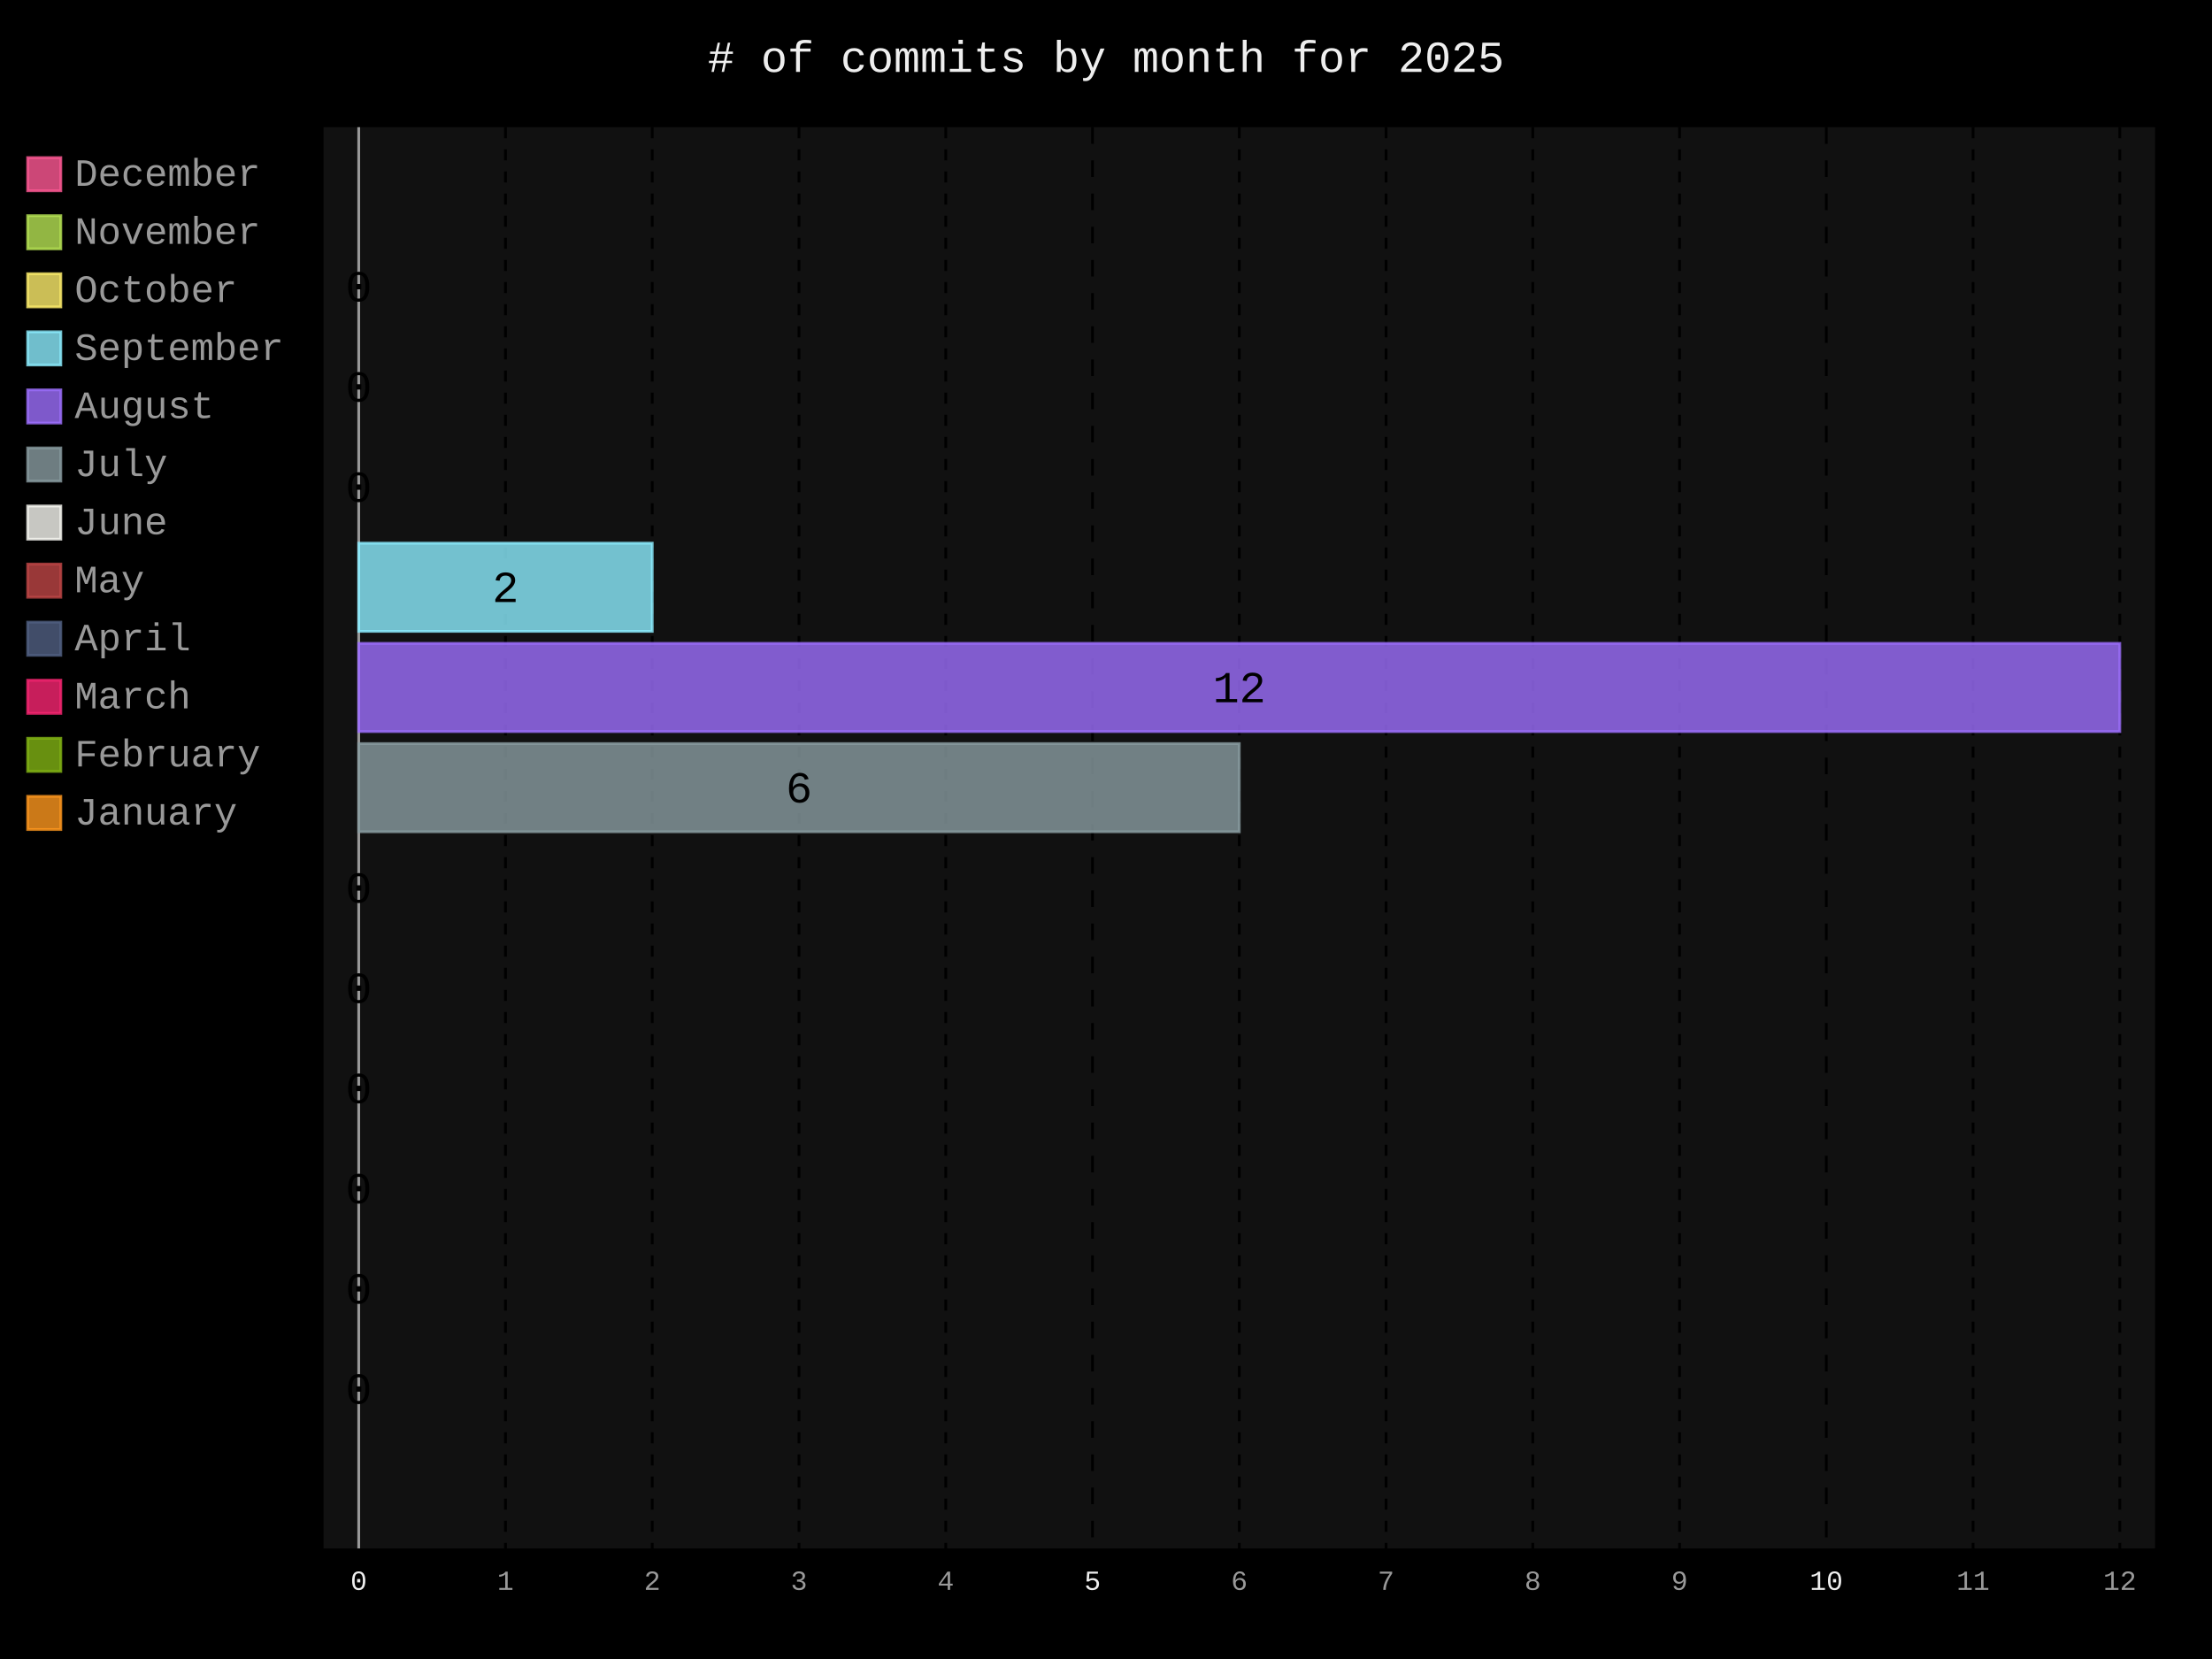
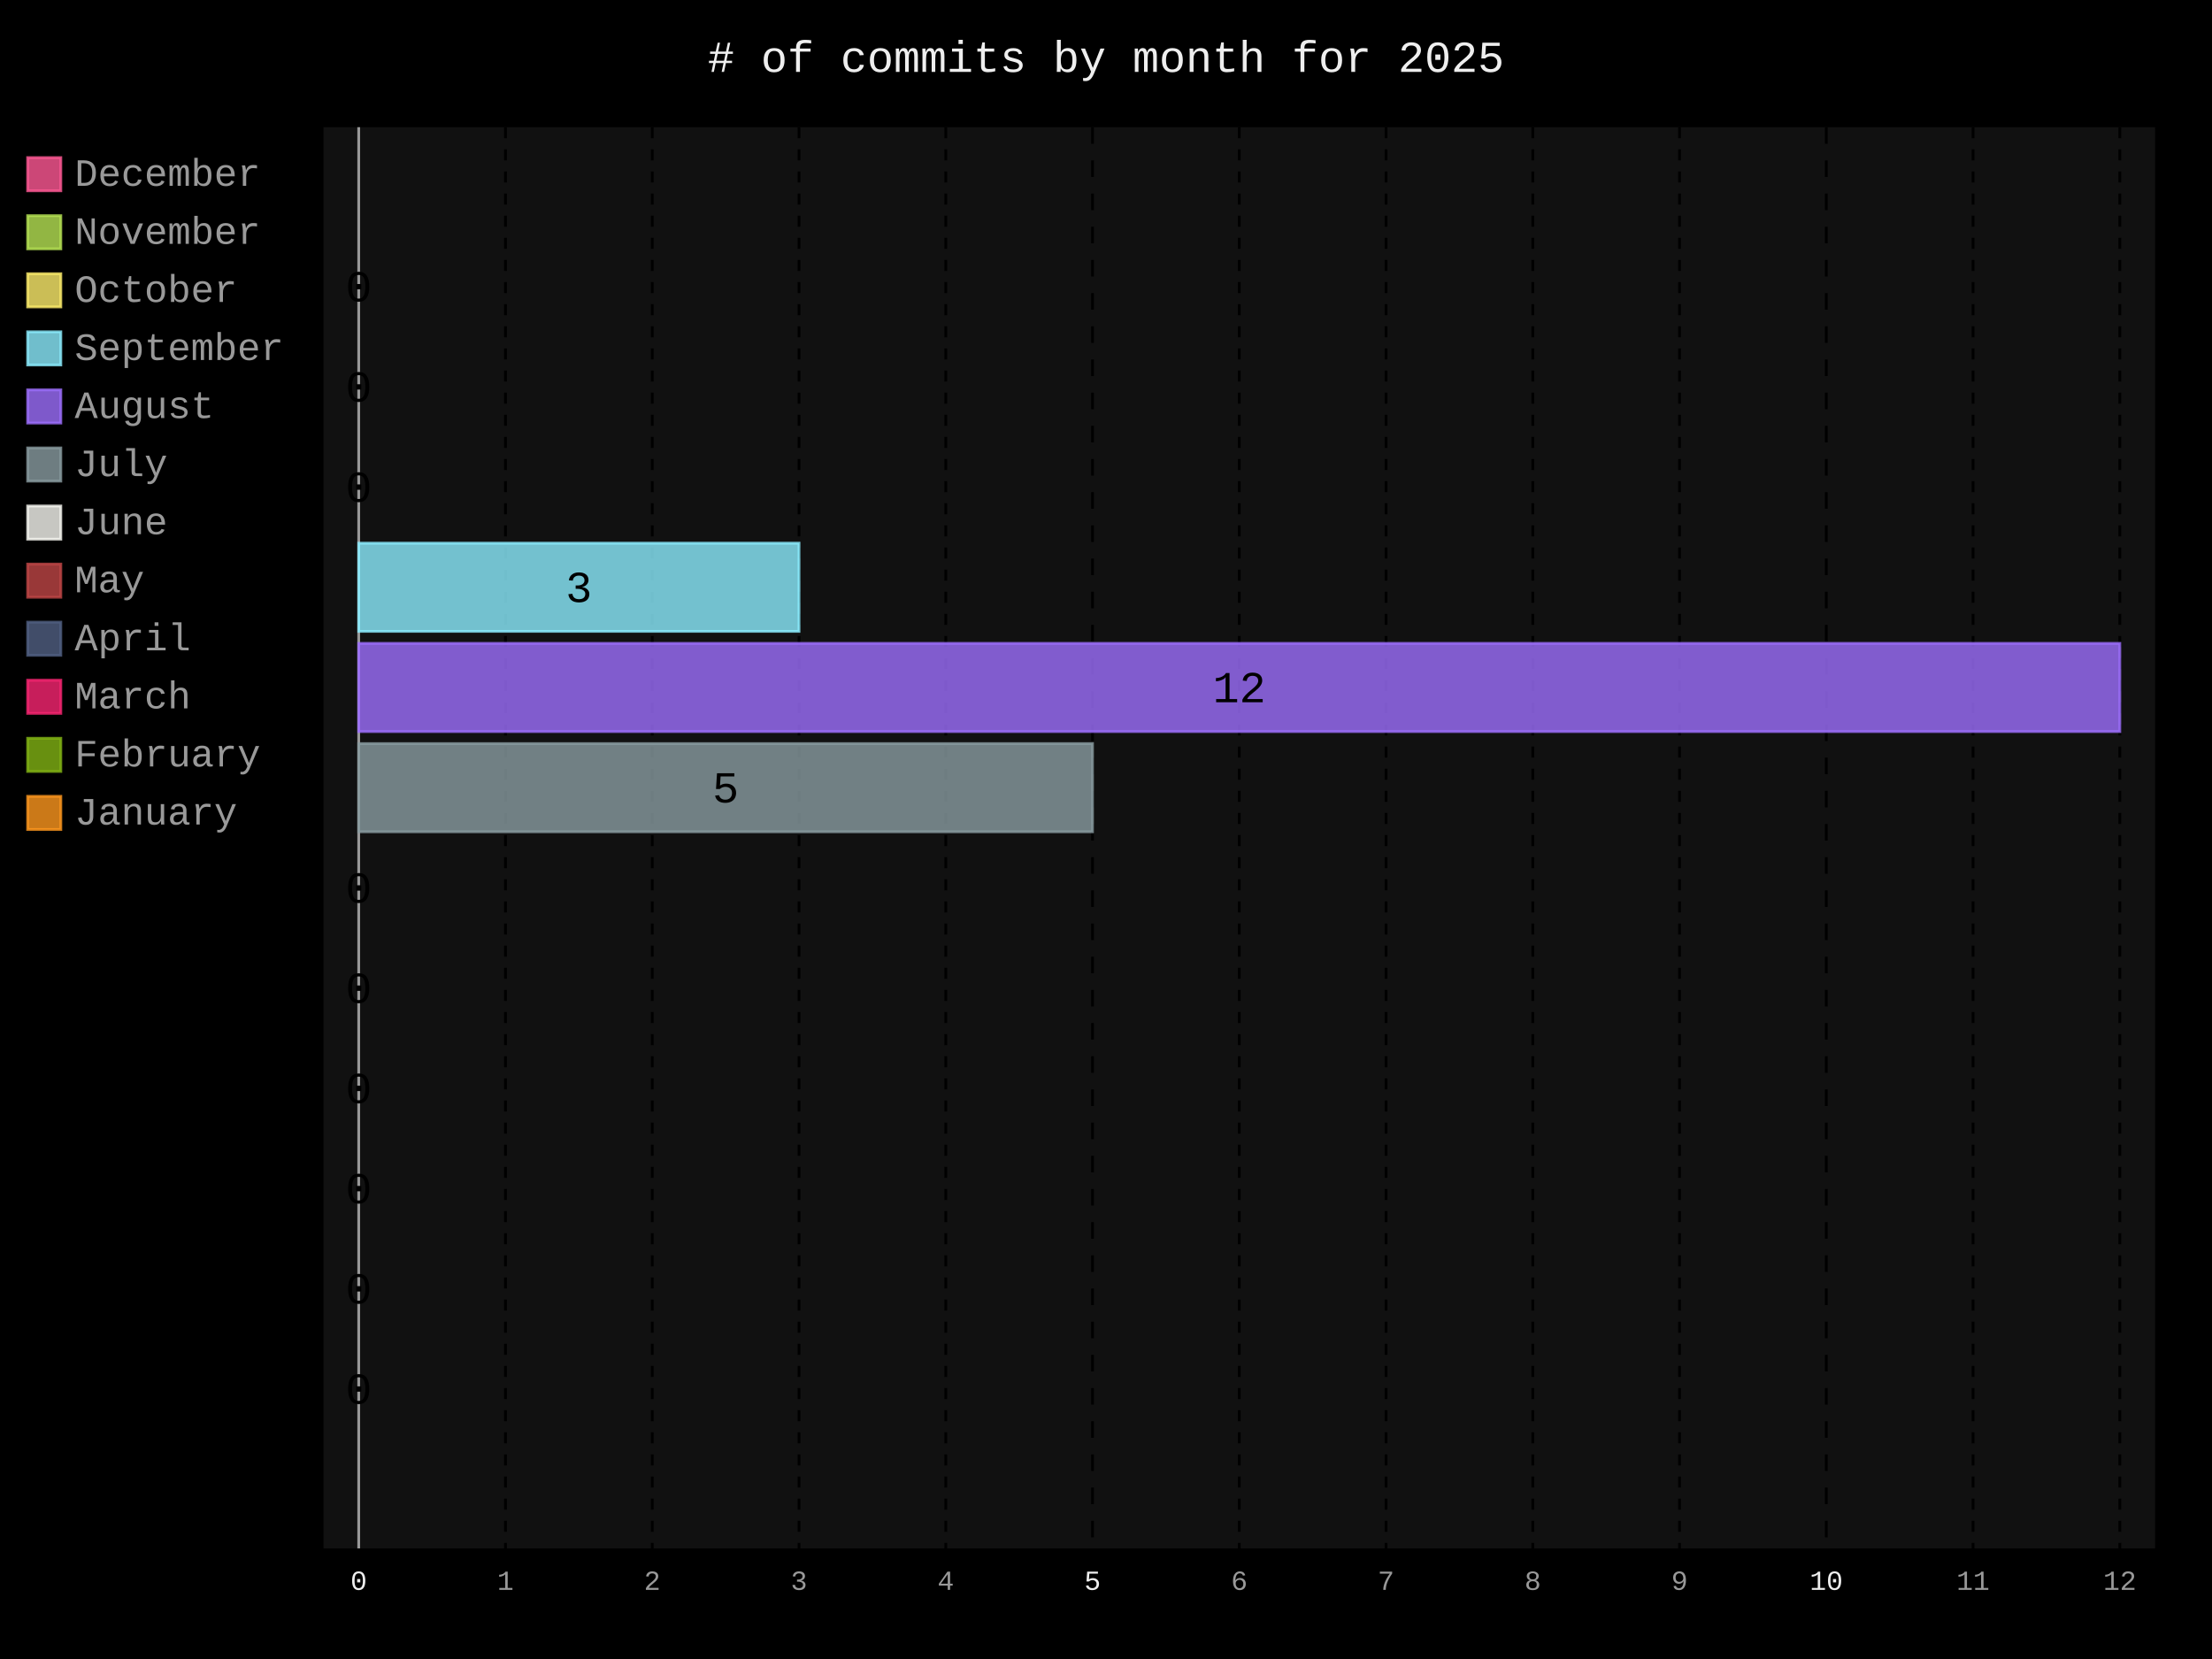
- <svg xmlns="http://www.w3.org/2000/svg" id="chart-411dc4b5-d745-4c68-8e4c-8bbed6478081" class="pygal-chart" viewBox="0 0 800 600">
+ <svg xmlns="http://www.w3.org/2000/svg" id="chart-91985fb6-e85e-4435-a561-d6d1882358c5" class="pygal-chart" viewBox="0 0 800 600">
  <defs>
-     <style type="text/css">#chart-411dc4b5-d745-4c68-8e4c-8bbed6478081{-webkit-user-select:none;-webkit-font-smoothing:antialiased;font-family:Consolas,"Liberation Mono",Menlo,Courier,monospace}#chart-411dc4b5-d745-4c68-8e4c-8bbed6478081 .title{font-family:Consolas,"Liberation Mono",Menlo,Courier,monospace;font-size:16px}#chart-411dc4b5-d745-4c68-8e4c-8bbed6478081 .legends .legend text{font-family:Consolas,"Liberation Mono",Menlo,Courier,monospace;font-size:14px}#chart-411dc4b5-d745-4c68-8e4c-8bbed6478081 .axis text{font-family:Consolas,"Liberation Mono",Menlo,Courier,monospace;font-size:10px}#chart-411dc4b5-d745-4c68-8e4c-8bbed6478081 .axis text.major{font-family:Consolas,"Liberation Mono",Menlo,Courier,monospace;font-size:10px}#chart-411dc4b5-d745-4c68-8e4c-8bbed6478081 .text-overlay text.value{font-family:Consolas,"Liberation Mono",Menlo,Courier,monospace;font-size:16px}#chart-411dc4b5-d745-4c68-8e4c-8bbed6478081 .text-overlay text.label{font-family:Consolas,"Liberation Mono",Menlo,Courier,monospace;font-size:10px}#chart-411dc4b5-d745-4c68-8e4c-8bbed6478081 .tooltip{font-family:Consolas,"Liberation Mono",Menlo,Courier,monospace;font-size:14px}#chart-411dc4b5-d745-4c68-8e4c-8bbed6478081 text.no_data{font-family:Consolas,"Liberation Mono",Menlo,Courier,monospace;font-size:64px}
- #chart-411dc4b5-d745-4c68-8e4c-8bbed6478081{background-color:black}#chart-411dc4b5-d745-4c68-8e4c-8bbed6478081 path,#chart-411dc4b5-d745-4c68-8e4c-8bbed6478081 line,#chart-411dc4b5-d745-4c68-8e4c-8bbed6478081 rect,#chart-411dc4b5-d745-4c68-8e4c-8bbed6478081 circle{-webkit-transition:250ms;-moz-transition:250ms;transition:250ms}#chart-411dc4b5-d745-4c68-8e4c-8bbed6478081 .graph &gt; .background{fill:black}#chart-411dc4b5-d745-4c68-8e4c-8bbed6478081 .plot &gt; .background{fill:#111}#chart-411dc4b5-d745-4c68-8e4c-8bbed6478081 .graph{fill:#999}#chart-411dc4b5-d745-4c68-8e4c-8bbed6478081 text.no_data{fill:#eee}#chart-411dc4b5-d745-4c68-8e4c-8bbed6478081 .title{fill:#eee}#chart-411dc4b5-d745-4c68-8e4c-8bbed6478081 .legends .legend text{fill:#999}#chart-411dc4b5-d745-4c68-8e4c-8bbed6478081 .legends .legend:hover text{fill:#eee}#chart-411dc4b5-d745-4c68-8e4c-8bbed6478081 .axis .line{stroke:#eee}#chart-411dc4b5-d745-4c68-8e4c-8bbed6478081 .axis .guide.line{stroke:#555}#chart-411dc4b5-d745-4c68-8e4c-8bbed6478081 .axis .major.line{stroke:#999}#chart-411dc4b5-d745-4c68-8e4c-8bbed6478081 .axis text.major{fill:#eee}#chart-411dc4b5-d745-4c68-8e4c-8bbed6478081 .axis.y .guides:hover .guide.line,#chart-411dc4b5-d745-4c68-8e4c-8bbed6478081 .line-graph .axis.x .guides:hover .guide.line,#chart-411dc4b5-d745-4c68-8e4c-8bbed6478081 .stackedline-graph .axis.x .guides:hover .guide.line,#chart-411dc4b5-d745-4c68-8e4c-8bbed6478081 .xy-graph .axis.x .guides:hover .guide.line{stroke:#eee}#chart-411dc4b5-d745-4c68-8e4c-8bbed6478081 .axis .guides:hover text{fill:#eee}#chart-411dc4b5-d745-4c68-8e4c-8bbed6478081 .reactive{fill-opacity:.8;stroke-opacity:.8;stroke-width:1}#chart-411dc4b5-d745-4c68-8e4c-8bbed6478081 .ci{stroke:#999}#chart-411dc4b5-d745-4c68-8e4c-8bbed6478081 .reactive.active,#chart-411dc4b5-d745-4c68-8e4c-8bbed6478081 .active .reactive{fill-opacity:.4;stroke-opacity:.9;stroke-width:4}#chart-411dc4b5-d745-4c68-8e4c-8bbed6478081 .ci .reactive.active{stroke-width:1.5}#chart-411dc4b5-d745-4c68-8e4c-8bbed6478081 .series text{fill:#eee}#chart-411dc4b5-d745-4c68-8e4c-8bbed6478081 .tooltip rect{fill:#111;stroke:#eee;-webkit-transition:opacity 250ms;-moz-transition:opacity 250ms;transition:opacity 250ms}#chart-411dc4b5-d745-4c68-8e4c-8bbed6478081 .tooltip .label{fill:#999}#chart-411dc4b5-d745-4c68-8e4c-8bbed6478081 .tooltip .label{fill:#999}#chart-411dc4b5-d745-4c68-8e4c-8bbed6478081 .tooltip .legend{font-size:.8em;fill:#555}#chart-411dc4b5-d745-4c68-8e4c-8bbed6478081 .tooltip .x_label{font-size:.6em;fill:#eee}#chart-411dc4b5-d745-4c68-8e4c-8bbed6478081 .tooltip .xlink{font-size:.5em;text-decoration:underline}#chart-411dc4b5-d745-4c68-8e4c-8bbed6478081 .tooltip .value{font-size:1.5em}#chart-411dc4b5-d745-4c68-8e4c-8bbed6478081 .bound{font-size:.5em}#chart-411dc4b5-d745-4c68-8e4c-8bbed6478081 .max-value{font-size:.75em;fill:#555}#chart-411dc4b5-d745-4c68-8e4c-8bbed6478081 .map-element{fill:#111;stroke:#555 !important}#chart-411dc4b5-d745-4c68-8e4c-8bbed6478081 .map-element .reactive{fill-opacity:inherit;stroke-opacity:inherit}#chart-411dc4b5-d745-4c68-8e4c-8bbed6478081 .color-0,#chart-411dc4b5-d745-4c68-8e4c-8bbed6478081 .color-0 a:visited{stroke:#ff5995;fill:#ff5995}#chart-411dc4b5-d745-4c68-8e4c-8bbed6478081 .color-1,#chart-411dc4b5-d745-4c68-8e4c-8bbed6478081 .color-1 a:visited{stroke:#b6e354;fill:#b6e354}#chart-411dc4b5-d745-4c68-8e4c-8bbed6478081 .color-2,#chart-411dc4b5-d745-4c68-8e4c-8bbed6478081 .color-2 a:visited{stroke:#feed6c;fill:#feed6c}#chart-411dc4b5-d745-4c68-8e4c-8bbed6478081 .color-3,#chart-411dc4b5-d745-4c68-8e4c-8bbed6478081 .color-3 a:visited{stroke:#8cedff;fill:#8cedff}#chart-411dc4b5-d745-4c68-8e4c-8bbed6478081 .color-4,#chart-411dc4b5-d745-4c68-8e4c-8bbed6478081 .color-4 a:visited{stroke:#9e6ffe;fill:#9e6ffe}#chart-411dc4b5-d745-4c68-8e4c-8bbed6478081 .color-5,#chart-411dc4b5-d745-4c68-8e4c-8bbed6478081 .color-5 a:visited{stroke:#899ca1;fill:#899ca1}#chart-411dc4b5-d745-4c68-8e4c-8bbed6478081 .color-6,#chart-411dc4b5-d745-4c68-8e4c-8bbed6478081 .color-6 a:visited{stroke:#f8f8f2;fill:#f8f8f2}#chart-411dc4b5-d745-4c68-8e4c-8bbed6478081 .color-7,#chart-411dc4b5-d745-4c68-8e4c-8bbed6478081 .color-7 a:visited{stroke:#bf4646;fill:#bf4646}#chart-411dc4b5-d745-4c68-8e4c-8bbed6478081 .color-8,#chart-411dc4b5-d745-4c68-8e4c-8bbed6478081 .color-8 a:visited{stroke:#516083;fill:#516083}#chart-411dc4b5-d745-4c68-8e4c-8bbed6478081 .color-9,#chart-411dc4b5-d745-4c68-8e4c-8bbed6478081 .color-9 a:visited{stroke:#f92672;fill:#f92672}#chart-411dc4b5-d745-4c68-8e4c-8bbed6478081 .color-10,#chart-411dc4b5-d745-4c68-8e4c-8bbed6478081 .color-10 a:visited{stroke:#82b414;fill:#82b414}#chart-411dc4b5-d745-4c68-8e4c-8bbed6478081 .color-11,#chart-411dc4b5-d745-4c68-8e4c-8bbed6478081 .color-11 a:visited{stroke:#fd971f;fill:#fd971f}#chart-411dc4b5-d745-4c68-8e4c-8bbed6478081 .text-overlay .color-0 text{fill:black}#chart-411dc4b5-d745-4c68-8e4c-8bbed6478081 .text-overlay .color-1 text{fill:black}#chart-411dc4b5-d745-4c68-8e4c-8bbed6478081 .text-overlay .color-2 text{fill:black}#chart-411dc4b5-d745-4c68-8e4c-8bbed6478081 .text-overlay .color-3 text{fill:black}#chart-411dc4b5-d745-4c68-8e4c-8bbed6478081 .text-overlay .color-4 text{fill:black}#chart-411dc4b5-d745-4c68-8e4c-8bbed6478081 .text-overlay .color-5 text{fill:black}#chart-411dc4b5-d745-4c68-8e4c-8bbed6478081 .text-overlay .color-6 text{fill:black}#chart-411dc4b5-d745-4c68-8e4c-8bbed6478081 .text-overlay .color-7 text{fill:black}#chart-411dc4b5-d745-4c68-8e4c-8bbed6478081 .text-overlay .color-8 text{fill:black}#chart-411dc4b5-d745-4c68-8e4c-8bbed6478081 .text-overlay .color-9 text{fill:black}#chart-411dc4b5-d745-4c68-8e4c-8bbed6478081 .text-overlay .color-10 text{fill:black}#chart-411dc4b5-d745-4c68-8e4c-8bbed6478081 .text-overlay .color-11 text{fill:black}
- #chart-411dc4b5-d745-4c68-8e4c-8bbed6478081 text.no_data{text-anchor:middle}#chart-411dc4b5-d745-4c68-8e4c-8bbed6478081 .guide.line{fill:none}#chart-411dc4b5-d745-4c68-8e4c-8bbed6478081 .centered{text-anchor:middle}#chart-411dc4b5-d745-4c68-8e4c-8bbed6478081 .title{text-anchor:middle}#chart-411dc4b5-d745-4c68-8e4c-8bbed6478081 .legends .legend text{fill-opacity:1}#chart-411dc4b5-d745-4c68-8e4c-8bbed6478081 .axis.x text{text-anchor:middle}#chart-411dc4b5-d745-4c68-8e4c-8bbed6478081 .axis.x:not(.web) text[transform]{text-anchor:start}#chart-411dc4b5-d745-4c68-8e4c-8bbed6478081 .axis.x:not(.web) text[transform].backwards{text-anchor:end}#chart-411dc4b5-d745-4c68-8e4c-8bbed6478081 .axis.y text{text-anchor:end}#chart-411dc4b5-d745-4c68-8e4c-8bbed6478081 .axis.y text[transform].backwards{text-anchor:start}#chart-411dc4b5-d745-4c68-8e4c-8bbed6478081 .axis.y2 text{text-anchor:start}#chart-411dc4b5-d745-4c68-8e4c-8bbed6478081 .axis.y2 text[transform].backwards{text-anchor:end}#chart-411dc4b5-d745-4c68-8e4c-8bbed6478081 .axis .guide.line{stroke-dasharray:4,4;stroke:black}#chart-411dc4b5-d745-4c68-8e4c-8bbed6478081 .axis .major.guide.line{stroke-dasharray:6,6;stroke:black}#chart-411dc4b5-d745-4c68-8e4c-8bbed6478081 .horizontal .axis.y .guide.line,#chart-411dc4b5-d745-4c68-8e4c-8bbed6478081 .horizontal .axis.y2 .guide.line,#chart-411dc4b5-d745-4c68-8e4c-8bbed6478081 .vertical .axis.x .guide.line{opacity:0}#chart-411dc4b5-d745-4c68-8e4c-8bbed6478081 .horizontal .axis.always_show .guide.line,#chart-411dc4b5-d745-4c68-8e4c-8bbed6478081 .vertical .axis.always_show .guide.line{opacity:1 !important}#chart-411dc4b5-d745-4c68-8e4c-8bbed6478081 .axis.y .guides:hover .guide.line,#chart-411dc4b5-d745-4c68-8e4c-8bbed6478081 .axis.y2 .guides:hover .guide.line,#chart-411dc4b5-d745-4c68-8e4c-8bbed6478081 .axis.x .guides:hover .guide.line{opacity:1}#chart-411dc4b5-d745-4c68-8e4c-8bbed6478081 .axis .guides:hover text{opacity:1}#chart-411dc4b5-d745-4c68-8e4c-8bbed6478081 .nofill{fill:none}#chart-411dc4b5-d745-4c68-8e4c-8bbed6478081 .subtle-fill{fill-opacity:.2}#chart-411dc4b5-d745-4c68-8e4c-8bbed6478081 .dot{stroke-width:1px;fill-opacity:1;stroke-opacity:1}#chart-411dc4b5-d745-4c68-8e4c-8bbed6478081 .dot.active{stroke-width:5px}#chart-411dc4b5-d745-4c68-8e4c-8bbed6478081 .dot.negative{fill:transparent}#chart-411dc4b5-d745-4c68-8e4c-8bbed6478081 text,#chart-411dc4b5-d745-4c68-8e4c-8bbed6478081 tspan{stroke:none !important}#chart-411dc4b5-d745-4c68-8e4c-8bbed6478081 .series text.active{opacity:1}#chart-411dc4b5-d745-4c68-8e4c-8bbed6478081 .tooltip rect{fill-opacity:.95;stroke-width:.5}#chart-411dc4b5-d745-4c68-8e4c-8bbed6478081 .tooltip text{fill-opacity:1}#chart-411dc4b5-d745-4c68-8e4c-8bbed6478081 .showable{visibility:hidden}#chart-411dc4b5-d745-4c68-8e4c-8bbed6478081 .showable.shown{visibility:visible}#chart-411dc4b5-d745-4c68-8e4c-8bbed6478081 .gauge-background{fill:rgba(229,229,229,1);stroke:none}#chart-411dc4b5-d745-4c68-8e4c-8bbed6478081 .bg-lines{stroke:black;stroke-width:2px}</style>
+     <style type="text/css">#chart-91985fb6-e85e-4435-a561-d6d1882358c5{-webkit-user-select:none;-webkit-font-smoothing:antialiased;font-family:Consolas,"Liberation Mono",Menlo,Courier,monospace}#chart-91985fb6-e85e-4435-a561-d6d1882358c5 .title{font-family:Consolas,"Liberation Mono",Menlo,Courier,monospace;font-size:16px}#chart-91985fb6-e85e-4435-a561-d6d1882358c5 .legends .legend text{font-family:Consolas,"Liberation Mono",Menlo,Courier,monospace;font-size:14px}#chart-91985fb6-e85e-4435-a561-d6d1882358c5 .axis text{font-family:Consolas,"Liberation Mono",Menlo,Courier,monospace;font-size:10px}#chart-91985fb6-e85e-4435-a561-d6d1882358c5 .axis text.major{font-family:Consolas,"Liberation Mono",Menlo,Courier,monospace;font-size:10px}#chart-91985fb6-e85e-4435-a561-d6d1882358c5 .text-overlay text.value{font-family:Consolas,"Liberation Mono",Menlo,Courier,monospace;font-size:16px}#chart-91985fb6-e85e-4435-a561-d6d1882358c5 .text-overlay text.label{font-family:Consolas,"Liberation Mono",Menlo,Courier,monospace;font-size:10px}#chart-91985fb6-e85e-4435-a561-d6d1882358c5 .tooltip{font-family:Consolas,"Liberation Mono",Menlo,Courier,monospace;font-size:14px}#chart-91985fb6-e85e-4435-a561-d6d1882358c5 text.no_data{font-family:Consolas,"Liberation Mono",Menlo,Courier,monospace;font-size:64px}
+ #chart-91985fb6-e85e-4435-a561-d6d1882358c5{background-color:black}#chart-91985fb6-e85e-4435-a561-d6d1882358c5 path,#chart-91985fb6-e85e-4435-a561-d6d1882358c5 line,#chart-91985fb6-e85e-4435-a561-d6d1882358c5 rect,#chart-91985fb6-e85e-4435-a561-d6d1882358c5 circle{-webkit-transition:250ms;-moz-transition:250ms;transition:250ms}#chart-91985fb6-e85e-4435-a561-d6d1882358c5 .graph &gt; .background{fill:black}#chart-91985fb6-e85e-4435-a561-d6d1882358c5 .plot &gt; .background{fill:#111}#chart-91985fb6-e85e-4435-a561-d6d1882358c5 .graph{fill:#999}#chart-91985fb6-e85e-4435-a561-d6d1882358c5 text.no_data{fill:#eee}#chart-91985fb6-e85e-4435-a561-d6d1882358c5 .title{fill:#eee}#chart-91985fb6-e85e-4435-a561-d6d1882358c5 .legends .legend text{fill:#999}#chart-91985fb6-e85e-4435-a561-d6d1882358c5 .legends .legend:hover text{fill:#eee}#chart-91985fb6-e85e-4435-a561-d6d1882358c5 .axis .line{stroke:#eee}#chart-91985fb6-e85e-4435-a561-d6d1882358c5 .axis .guide.line{stroke:#555}#chart-91985fb6-e85e-4435-a561-d6d1882358c5 .axis .major.line{stroke:#999}#chart-91985fb6-e85e-4435-a561-d6d1882358c5 .axis text.major{fill:#eee}#chart-91985fb6-e85e-4435-a561-d6d1882358c5 .axis.y .guides:hover .guide.line,#chart-91985fb6-e85e-4435-a561-d6d1882358c5 .line-graph .axis.x .guides:hover .guide.line,#chart-91985fb6-e85e-4435-a561-d6d1882358c5 .stackedline-graph .axis.x .guides:hover .guide.line,#chart-91985fb6-e85e-4435-a561-d6d1882358c5 .xy-graph .axis.x .guides:hover .guide.line{stroke:#eee}#chart-91985fb6-e85e-4435-a561-d6d1882358c5 .axis .guides:hover text{fill:#eee}#chart-91985fb6-e85e-4435-a561-d6d1882358c5 .reactive{fill-opacity:.8;stroke-opacity:.8;stroke-width:1}#chart-91985fb6-e85e-4435-a561-d6d1882358c5 .ci{stroke:#999}#chart-91985fb6-e85e-4435-a561-d6d1882358c5 .reactive.active,#chart-91985fb6-e85e-4435-a561-d6d1882358c5 .active .reactive{fill-opacity:.4;stroke-opacity:.9;stroke-width:4}#chart-91985fb6-e85e-4435-a561-d6d1882358c5 .ci .reactive.active{stroke-width:1.5}#chart-91985fb6-e85e-4435-a561-d6d1882358c5 .series text{fill:#eee}#chart-91985fb6-e85e-4435-a561-d6d1882358c5 .tooltip rect{fill:#111;stroke:#eee;-webkit-transition:opacity 250ms;-moz-transition:opacity 250ms;transition:opacity 250ms}#chart-91985fb6-e85e-4435-a561-d6d1882358c5 .tooltip .label{fill:#999}#chart-91985fb6-e85e-4435-a561-d6d1882358c5 .tooltip .label{fill:#999}#chart-91985fb6-e85e-4435-a561-d6d1882358c5 .tooltip .legend{font-size:.8em;fill:#555}#chart-91985fb6-e85e-4435-a561-d6d1882358c5 .tooltip .x_label{font-size:.6em;fill:#eee}#chart-91985fb6-e85e-4435-a561-d6d1882358c5 .tooltip .xlink{font-size:.5em;text-decoration:underline}#chart-91985fb6-e85e-4435-a561-d6d1882358c5 .tooltip .value{font-size:1.5em}#chart-91985fb6-e85e-4435-a561-d6d1882358c5 .bound{font-size:.5em}#chart-91985fb6-e85e-4435-a561-d6d1882358c5 .max-value{font-size:.75em;fill:#555}#chart-91985fb6-e85e-4435-a561-d6d1882358c5 .map-element{fill:#111;stroke:#555 !important}#chart-91985fb6-e85e-4435-a561-d6d1882358c5 .map-element .reactive{fill-opacity:inherit;stroke-opacity:inherit}#chart-91985fb6-e85e-4435-a561-d6d1882358c5 .color-0,#chart-91985fb6-e85e-4435-a561-d6d1882358c5 .color-0 a:visited{stroke:#ff5995;fill:#ff5995}#chart-91985fb6-e85e-4435-a561-d6d1882358c5 .color-1,#chart-91985fb6-e85e-4435-a561-d6d1882358c5 .color-1 a:visited{stroke:#b6e354;fill:#b6e354}#chart-91985fb6-e85e-4435-a561-d6d1882358c5 .color-2,#chart-91985fb6-e85e-4435-a561-d6d1882358c5 .color-2 a:visited{stroke:#feed6c;fill:#feed6c}#chart-91985fb6-e85e-4435-a561-d6d1882358c5 .color-3,#chart-91985fb6-e85e-4435-a561-d6d1882358c5 .color-3 a:visited{stroke:#8cedff;fill:#8cedff}#chart-91985fb6-e85e-4435-a561-d6d1882358c5 .color-4,#chart-91985fb6-e85e-4435-a561-d6d1882358c5 .color-4 a:visited{stroke:#9e6ffe;fill:#9e6ffe}#chart-91985fb6-e85e-4435-a561-d6d1882358c5 .color-5,#chart-91985fb6-e85e-4435-a561-d6d1882358c5 .color-5 a:visited{stroke:#899ca1;fill:#899ca1}#chart-91985fb6-e85e-4435-a561-d6d1882358c5 .color-6,#chart-91985fb6-e85e-4435-a561-d6d1882358c5 .color-6 a:visited{stroke:#f8f8f2;fill:#f8f8f2}#chart-91985fb6-e85e-4435-a561-d6d1882358c5 .color-7,#chart-91985fb6-e85e-4435-a561-d6d1882358c5 .color-7 a:visited{stroke:#bf4646;fill:#bf4646}#chart-91985fb6-e85e-4435-a561-d6d1882358c5 .color-8,#chart-91985fb6-e85e-4435-a561-d6d1882358c5 .color-8 a:visited{stroke:#516083;fill:#516083}#chart-91985fb6-e85e-4435-a561-d6d1882358c5 .color-9,#chart-91985fb6-e85e-4435-a561-d6d1882358c5 .color-9 a:visited{stroke:#f92672;fill:#f92672}#chart-91985fb6-e85e-4435-a561-d6d1882358c5 .color-10,#chart-91985fb6-e85e-4435-a561-d6d1882358c5 .color-10 a:visited{stroke:#82b414;fill:#82b414}#chart-91985fb6-e85e-4435-a561-d6d1882358c5 .color-11,#chart-91985fb6-e85e-4435-a561-d6d1882358c5 .color-11 a:visited{stroke:#fd971f;fill:#fd971f}#chart-91985fb6-e85e-4435-a561-d6d1882358c5 .text-overlay .color-0 text{fill:black}#chart-91985fb6-e85e-4435-a561-d6d1882358c5 .text-overlay .color-1 text{fill:black}#chart-91985fb6-e85e-4435-a561-d6d1882358c5 .text-overlay .color-2 text{fill:black}#chart-91985fb6-e85e-4435-a561-d6d1882358c5 .text-overlay .color-3 text{fill:black}#chart-91985fb6-e85e-4435-a561-d6d1882358c5 .text-overlay .color-4 text{fill:black}#chart-91985fb6-e85e-4435-a561-d6d1882358c5 .text-overlay .color-5 text{fill:black}#chart-91985fb6-e85e-4435-a561-d6d1882358c5 .text-overlay .color-6 text{fill:black}#chart-91985fb6-e85e-4435-a561-d6d1882358c5 .text-overlay .color-7 text{fill:black}#chart-91985fb6-e85e-4435-a561-d6d1882358c5 .text-overlay .color-8 text{fill:black}#chart-91985fb6-e85e-4435-a561-d6d1882358c5 .text-overlay .color-9 text{fill:black}#chart-91985fb6-e85e-4435-a561-d6d1882358c5 .text-overlay .color-10 text{fill:black}#chart-91985fb6-e85e-4435-a561-d6d1882358c5 .text-overlay .color-11 text{fill:black}
+ #chart-91985fb6-e85e-4435-a561-d6d1882358c5 text.no_data{text-anchor:middle}#chart-91985fb6-e85e-4435-a561-d6d1882358c5 .guide.line{fill:none}#chart-91985fb6-e85e-4435-a561-d6d1882358c5 .centered{text-anchor:middle}#chart-91985fb6-e85e-4435-a561-d6d1882358c5 .title{text-anchor:middle}#chart-91985fb6-e85e-4435-a561-d6d1882358c5 .legends .legend text{fill-opacity:1}#chart-91985fb6-e85e-4435-a561-d6d1882358c5 .axis.x text{text-anchor:middle}#chart-91985fb6-e85e-4435-a561-d6d1882358c5 .axis.x:not(.web) text[transform]{text-anchor:start}#chart-91985fb6-e85e-4435-a561-d6d1882358c5 .axis.x:not(.web) text[transform].backwards{text-anchor:end}#chart-91985fb6-e85e-4435-a561-d6d1882358c5 .axis.y text{text-anchor:end}#chart-91985fb6-e85e-4435-a561-d6d1882358c5 .axis.y text[transform].backwards{text-anchor:start}#chart-91985fb6-e85e-4435-a561-d6d1882358c5 .axis.y2 text{text-anchor:start}#chart-91985fb6-e85e-4435-a561-d6d1882358c5 .axis.y2 text[transform].backwards{text-anchor:end}#chart-91985fb6-e85e-4435-a561-d6d1882358c5 .axis .guide.line{stroke-dasharray:4,4;stroke:black}#chart-91985fb6-e85e-4435-a561-d6d1882358c5 .axis .major.guide.line{stroke-dasharray:6,6;stroke:black}#chart-91985fb6-e85e-4435-a561-d6d1882358c5 .horizontal .axis.y .guide.line,#chart-91985fb6-e85e-4435-a561-d6d1882358c5 .horizontal .axis.y2 .guide.line,#chart-91985fb6-e85e-4435-a561-d6d1882358c5 .vertical .axis.x .guide.line{opacity:0}#chart-91985fb6-e85e-4435-a561-d6d1882358c5 .horizontal .axis.always_show .guide.line,#chart-91985fb6-e85e-4435-a561-d6d1882358c5 .vertical .axis.always_show .guide.line{opacity:1 !important}#chart-91985fb6-e85e-4435-a561-d6d1882358c5 .axis.y .guides:hover .guide.line,#chart-91985fb6-e85e-4435-a561-d6d1882358c5 .axis.y2 .guides:hover .guide.line,#chart-91985fb6-e85e-4435-a561-d6d1882358c5 .axis.x .guides:hover .guide.line{opacity:1}#chart-91985fb6-e85e-4435-a561-d6d1882358c5 .axis .guides:hover text{opacity:1}#chart-91985fb6-e85e-4435-a561-d6d1882358c5 .nofill{fill:none}#chart-91985fb6-e85e-4435-a561-d6d1882358c5 .subtle-fill{fill-opacity:.2}#chart-91985fb6-e85e-4435-a561-d6d1882358c5 .dot{stroke-width:1px;fill-opacity:1;stroke-opacity:1}#chart-91985fb6-e85e-4435-a561-d6d1882358c5 .dot.active{stroke-width:5px}#chart-91985fb6-e85e-4435-a561-d6d1882358c5 .dot.negative{fill:transparent}#chart-91985fb6-e85e-4435-a561-d6d1882358c5 text,#chart-91985fb6-e85e-4435-a561-d6d1882358c5 tspan{stroke:none !important}#chart-91985fb6-e85e-4435-a561-d6d1882358c5 .series text.active{opacity:1}#chart-91985fb6-e85e-4435-a561-d6d1882358c5 .tooltip rect{fill-opacity:.95;stroke-width:.5}#chart-91985fb6-e85e-4435-a561-d6d1882358c5 .tooltip text{fill-opacity:1}#chart-91985fb6-e85e-4435-a561-d6d1882358c5 .showable{visibility:hidden}#chart-91985fb6-e85e-4435-a561-d6d1882358c5 .showable.shown{visibility:visible}#chart-91985fb6-e85e-4435-a561-d6d1882358c5 .gauge-background{fill:rgba(229,229,229,1);stroke:none}#chart-91985fb6-e85e-4435-a561-d6d1882358c5 .bg-lines{stroke:black;stroke-width:2px}</style>
  </defs>
  <g class="graph horizontalbar-graph horizontal">
    <rect x="0" y="0" width="800" height="600" class="background" />
    <g transform="translate(117, 46)" class="plot">
      <rect x="0" y="0" width="662.4" height="514" class="background" />
      <g class="axis x always_show">
        <g class="guides">
          <path d="M12.738 0 v514" class="axis major line" />
          <text x="12.738" y="529.0" class="major">0</text>
        </g>
        <g class="guides">
          <path d="M65.815 0 v514" class="guide line" />
          <text x="65.815" y="529.0" class="">1</text>
        </g>
        <g class="guides">
          <path d="M118.892 0 v514" class="guide line" />
          <text x="118.892" y="529.0" class="">2</text>
        </g>
        <g class="guides">
          <path d="M171.969 0 v514" class="guide line" />
          <text x="171.969" y="529.0" class="">3</text>
        </g>
        <g class="guides">
          <path d="M225.046 0 v514" class="guide line" />
          <text x="225.046" y="529.0" class="">4</text>
        </g>
        <g class="guides">
          <path d="M278.123 0 v514" class="major guide line" />
          <text x="278.123" y="529.0" class="major">5</text>
        </g>
        <g class="guides">
          <path d="M331.2 0 v514" class="guide line" />
          <text x="331.2" y="529.0" class="">6</text>
        </g>
        <g class="guides">
          <path d="M384.277 0 v514" class="guide line" />
          <text x="384.277" y="529.0" class="">7</text>
        </g>
        <g class="guides">
          <path d="M437.354 0 v514" class="guide line" />
          <text x="437.354" y="529.0" class="">8</text>
        </g>
        <g class="guides">
          <path d="M490.431 0 v514" class="guide line" />
          <text x="490.431" y="529.0" class="">9</text>
        </g>
        <g class="guides">
          <path d="M543.508 0 v514" class="major guide line" />
          <text x="543.508" y="529.0" class="major">10</text>
        </g>
        <g class="guides">
          <path d="M596.585 0 v514" class="guide line" />
          <text x="596.585" y="529.0" class="">11</text>
        </g>
        <g class="guides">
          <path d="M649.662 0 v514" class="guide line" />
          <text x="649.662" y="529.0" class="">12</text>
        </g>
      </g>
      <g class="series serie-11 color-11">
        <g class="bars">
          <g class="bar">
            <rect x="12.738" y="440.393" rx="0" ry="0" height="31.894" class="rect reactive tooltip-trigger" />
          </g>
        </g>
      </g>
      <g class="series serie-10 color-10">
        <g class="bars">
          <g class="bar">
            <rect x="12.738" y="404.149" rx="0" ry="0" height="31.894" class="rect reactive tooltip-trigger" />
          </g>
        </g>
      </g>
      <g class="series serie-9 color-9">
        <g class="bars">
          <g class="bar">
            <rect x="12.738" y="367.905" rx="0" ry="0" height="31.894" class="rect reactive tooltip-trigger" />
          </g>
        </g>
      </g>
      <g class="series serie-8 color-8">
        <g class="bars">
          <g class="bar">
            <rect x="12.738" y="331.662" rx="0" ry="0" height="31.894" class="rect reactive tooltip-trigger" />
          </g>
        </g>
      </g>
      <g class="series serie-7 color-7">
        <g class="bars">
          <g class="bar">
            <rect x="12.738" y="295.418" rx="0" ry="0" height="31.894" class="rect reactive tooltip-trigger" />
          </g>
        </g>
      </g>
      <g class="series serie-6 color-6">
        <g class="bars">
          <g class="bar">
            <rect x="12.738" y="259.175" rx="0" ry="0" height="31.894" class="rect reactive tooltip-trigger" />
          </g>
        </g>
      </g>
      <g class="series serie-5 color-5">
        <g class="bars">
          <g class="bar">
-             <rect x="12.738" y="222.931" rx="0" ry="0" width="318.462" height="31.894" class="rect reactive tooltip-trigger" />
+             <rect x="12.738" y="222.931" rx="0" ry="0" width="265.385" height="31.894" class="rect reactive tooltip-trigger" />
          </g>
        </g>
      </g>
      <g class="series serie-4 color-4">
        <g class="bars">
          <g class="bar">
            <rect x="12.738" y="186.687" rx="0" ry="0" width="636.923" height="31.894" class="rect reactive tooltip-trigger" />
          </g>
        </g>
      </g>
      <g class="series serie-3 color-3">
        <g class="bars">
          <g class="bar">
-             <rect x="12.738" y="150.444" rx="0" ry="0" width="106.154" height="31.894" class="rect reactive tooltip-trigger" />
+             <rect x="12.738" y="150.444" rx="0" ry="0" width="159.231" height="31.894" class="rect reactive tooltip-trigger" />
          </g>
        </g>
      </g>
      <g class="series serie-2 color-2">
        <g class="bars">
          <g class="bar">
            <rect x="12.738" y="114.2" rx="0" ry="0" height="31.894" class="rect reactive tooltip-trigger" />
          </g>
        </g>
      </g>
      <g class="series serie-1 color-1">
        <g class="bars">
          <g class="bar">
            <rect x="12.738" y="77.957" rx="0" ry="0" height="31.894" class="rect reactive tooltip-trigger" />
          </g>
        </g>
      </g>
      <g class="series serie-0 color-0">
        <g class="bars">
          <g class="bar">
            <rect x="12.738" y="41.713" rx="0" ry="0" height="31.894" class="rect reactive tooltip-trigger" />
          </g>
        </g>
      </g>
    </g>
    <g class="titles">
      <text x="400.0" y="26" class="title plot_title"># of commits by month for 2025</text>
    </g>
    <g transform="translate(117, 46)" class="plot overlay">
      <g class="series serie-11 color-11" />
      <g class="series serie-10 color-10" />
      <g class="series serie-9 color-9" />
      <g class="series serie-8 color-8" />
      <g class="series serie-7 color-7" />
      <g class="series serie-6 color-6" />
      <g class="series serie-5 color-5" />
      <g class="series serie-4 color-4" />
      <g class="series serie-3 color-3" />
      <g class="series serie-2 color-2" />
      <g class="series serie-1 color-1" />
      <g class="series serie-0 color-0" />
    </g>
    <g transform="translate(117, 46)" class="plot text-overlay">
      <g class="series serie-11 color-11">
        <text text-anchor="middle" x="12.738" y="461.673" class="value">0</text>
      </g>
      <g class="series serie-10 color-10">
        <text text-anchor="middle" x="12.738" y="425.429" class="value">0</text>
      </g>
      <g class="series serie-9 color-9">
        <text text-anchor="middle" x="12.738" y="389.186" class="value">0</text>
      </g>
      <g class="series serie-8 color-8">
        <text text-anchor="middle" x="12.738" y="352.942" class="value">0</text>
      </g>
      <g class="series serie-7 color-7">
        <text text-anchor="middle" x="12.738" y="316.699" class="value">0</text>
      </g>
      <g class="series serie-6 color-6">
        <text text-anchor="middle" x="12.738" y="280.455" class="value">0</text>
      </g>
      <g class="series serie-5 color-5">
-         <text text-anchor="middle" x="171.969" y="244.212" class="value">6</text>
+         <text text-anchor="middle" x="145.431" y="244.212" class="value">5</text>
      </g>
      <g class="series serie-4 color-4">
        <text text-anchor="middle" x="331.2" y="207.968" class="value">12</text>
      </g>
      <g class="series serie-3 color-3">
-         <text text-anchor="middle" x="65.815" y="171.724" class="value">2</text>
+         <text text-anchor="middle" x="92.354" y="171.724" class="value">3</text>
      </g>
      <g class="series serie-2 color-2">
        <text text-anchor="middle" x="12.738" y="135.481" class="value">0</text>
      </g>
      <g class="series serie-1 color-1">
        <text text-anchor="middle" x="12.738" y="99.237" class="value">0</text>
      </g>
      <g class="series serie-0 color-0">
        <text text-anchor="middle" x="12.738" y="62.994" class="value">0</text>
      </g>
    </g>
    <g transform="translate(117, 46)" class="plot tooltip-overlay">
      <g transform="translate(0 0)" style="opacity: 0" class="tooltip">
        <rect rx="0" ry="0" width="0" height="0" class="tooltip-box" />
        <g class="text" />
      </g>
    </g>
    <g transform="translate(10, 56)" class="legends">
      <g id="activate-serie-0" class="legend reactive activate-serie">
        <rect x="0.0" y="1.0" width="12" height="12" class="color-0 reactive" />
        <text x="17.0" y="11.2">December</text>
      </g>
      <g id="activate-serie-1" class="legend reactive activate-serie">
        <rect x="0.0" y="22.0" width="12" height="12" class="color-1 reactive" />
        <text x="17.0" y="32.2">November</text>
      </g>
      <g id="activate-serie-2" class="legend reactive activate-serie">
        <rect x="0.0" y="43.0" width="12" height="12" class="color-2 reactive" />
        <text x="17.0" y="53.2">October</text>
      </g>
      <g id="activate-serie-3" class="legend reactive activate-serie">
        <rect x="0.0" y="64.0" width="12" height="12" class="color-3 reactive" />
        <text x="17.0" y="74.2">September</text>
      </g>
      <g id="activate-serie-4" class="legend reactive activate-serie">
        <rect x="0.0" y="85.0" width="12" height="12" class="color-4 reactive" />
        <text x="17.0" y="95.2">August</text>
      </g>
      <g id="activate-serie-5" class="legend reactive activate-serie">
        <rect x="0.0" y="106.0" width="12" height="12" class="color-5 reactive" />
        <text x="17.0" y="116.2">July</text>
      </g>
      <g id="activate-serie-6" class="legend reactive activate-serie">
        <rect x="0.0" y="127.0" width="12" height="12" class="color-6 reactive" />
        <text x="17.0" y="137.2">June</text>
      </g>
      <g id="activate-serie-7" class="legend reactive activate-serie">
        <rect x="0.0" y="148.0" width="12" height="12" class="color-7 reactive" />
        <text x="17.0" y="158.2">May</text>
      </g>
      <g id="activate-serie-8" class="legend reactive activate-serie">
        <rect x="0.0" y="169.0" width="12" height="12" class="color-8 reactive" />
        <text x="17.0" y="179.2">April</text>
      </g>
      <g id="activate-serie-9" class="legend reactive activate-serie">
        <rect x="0.0" y="190.0" width="12" height="12" class="color-9 reactive" />
        <text x="17.0" y="200.2">March</text>
      </g>
      <g id="activate-serie-10" class="legend reactive activate-serie">
        <rect x="0.0" y="211.0" width="12" height="12" class="color-10 reactive" />
        <text x="17.0" y="221.2">February</text>
      </g>
      <g id="activate-serie-11" class="legend reactive activate-serie">
        <rect x="0.0" y="232.0" width="12" height="12" class="color-11 reactive" />
        <text x="17.0" y="242.2">January</text>
      </g>
    </g>
    <g transform="translate(790, 56)" class="legends" />
  </g>
</svg>
